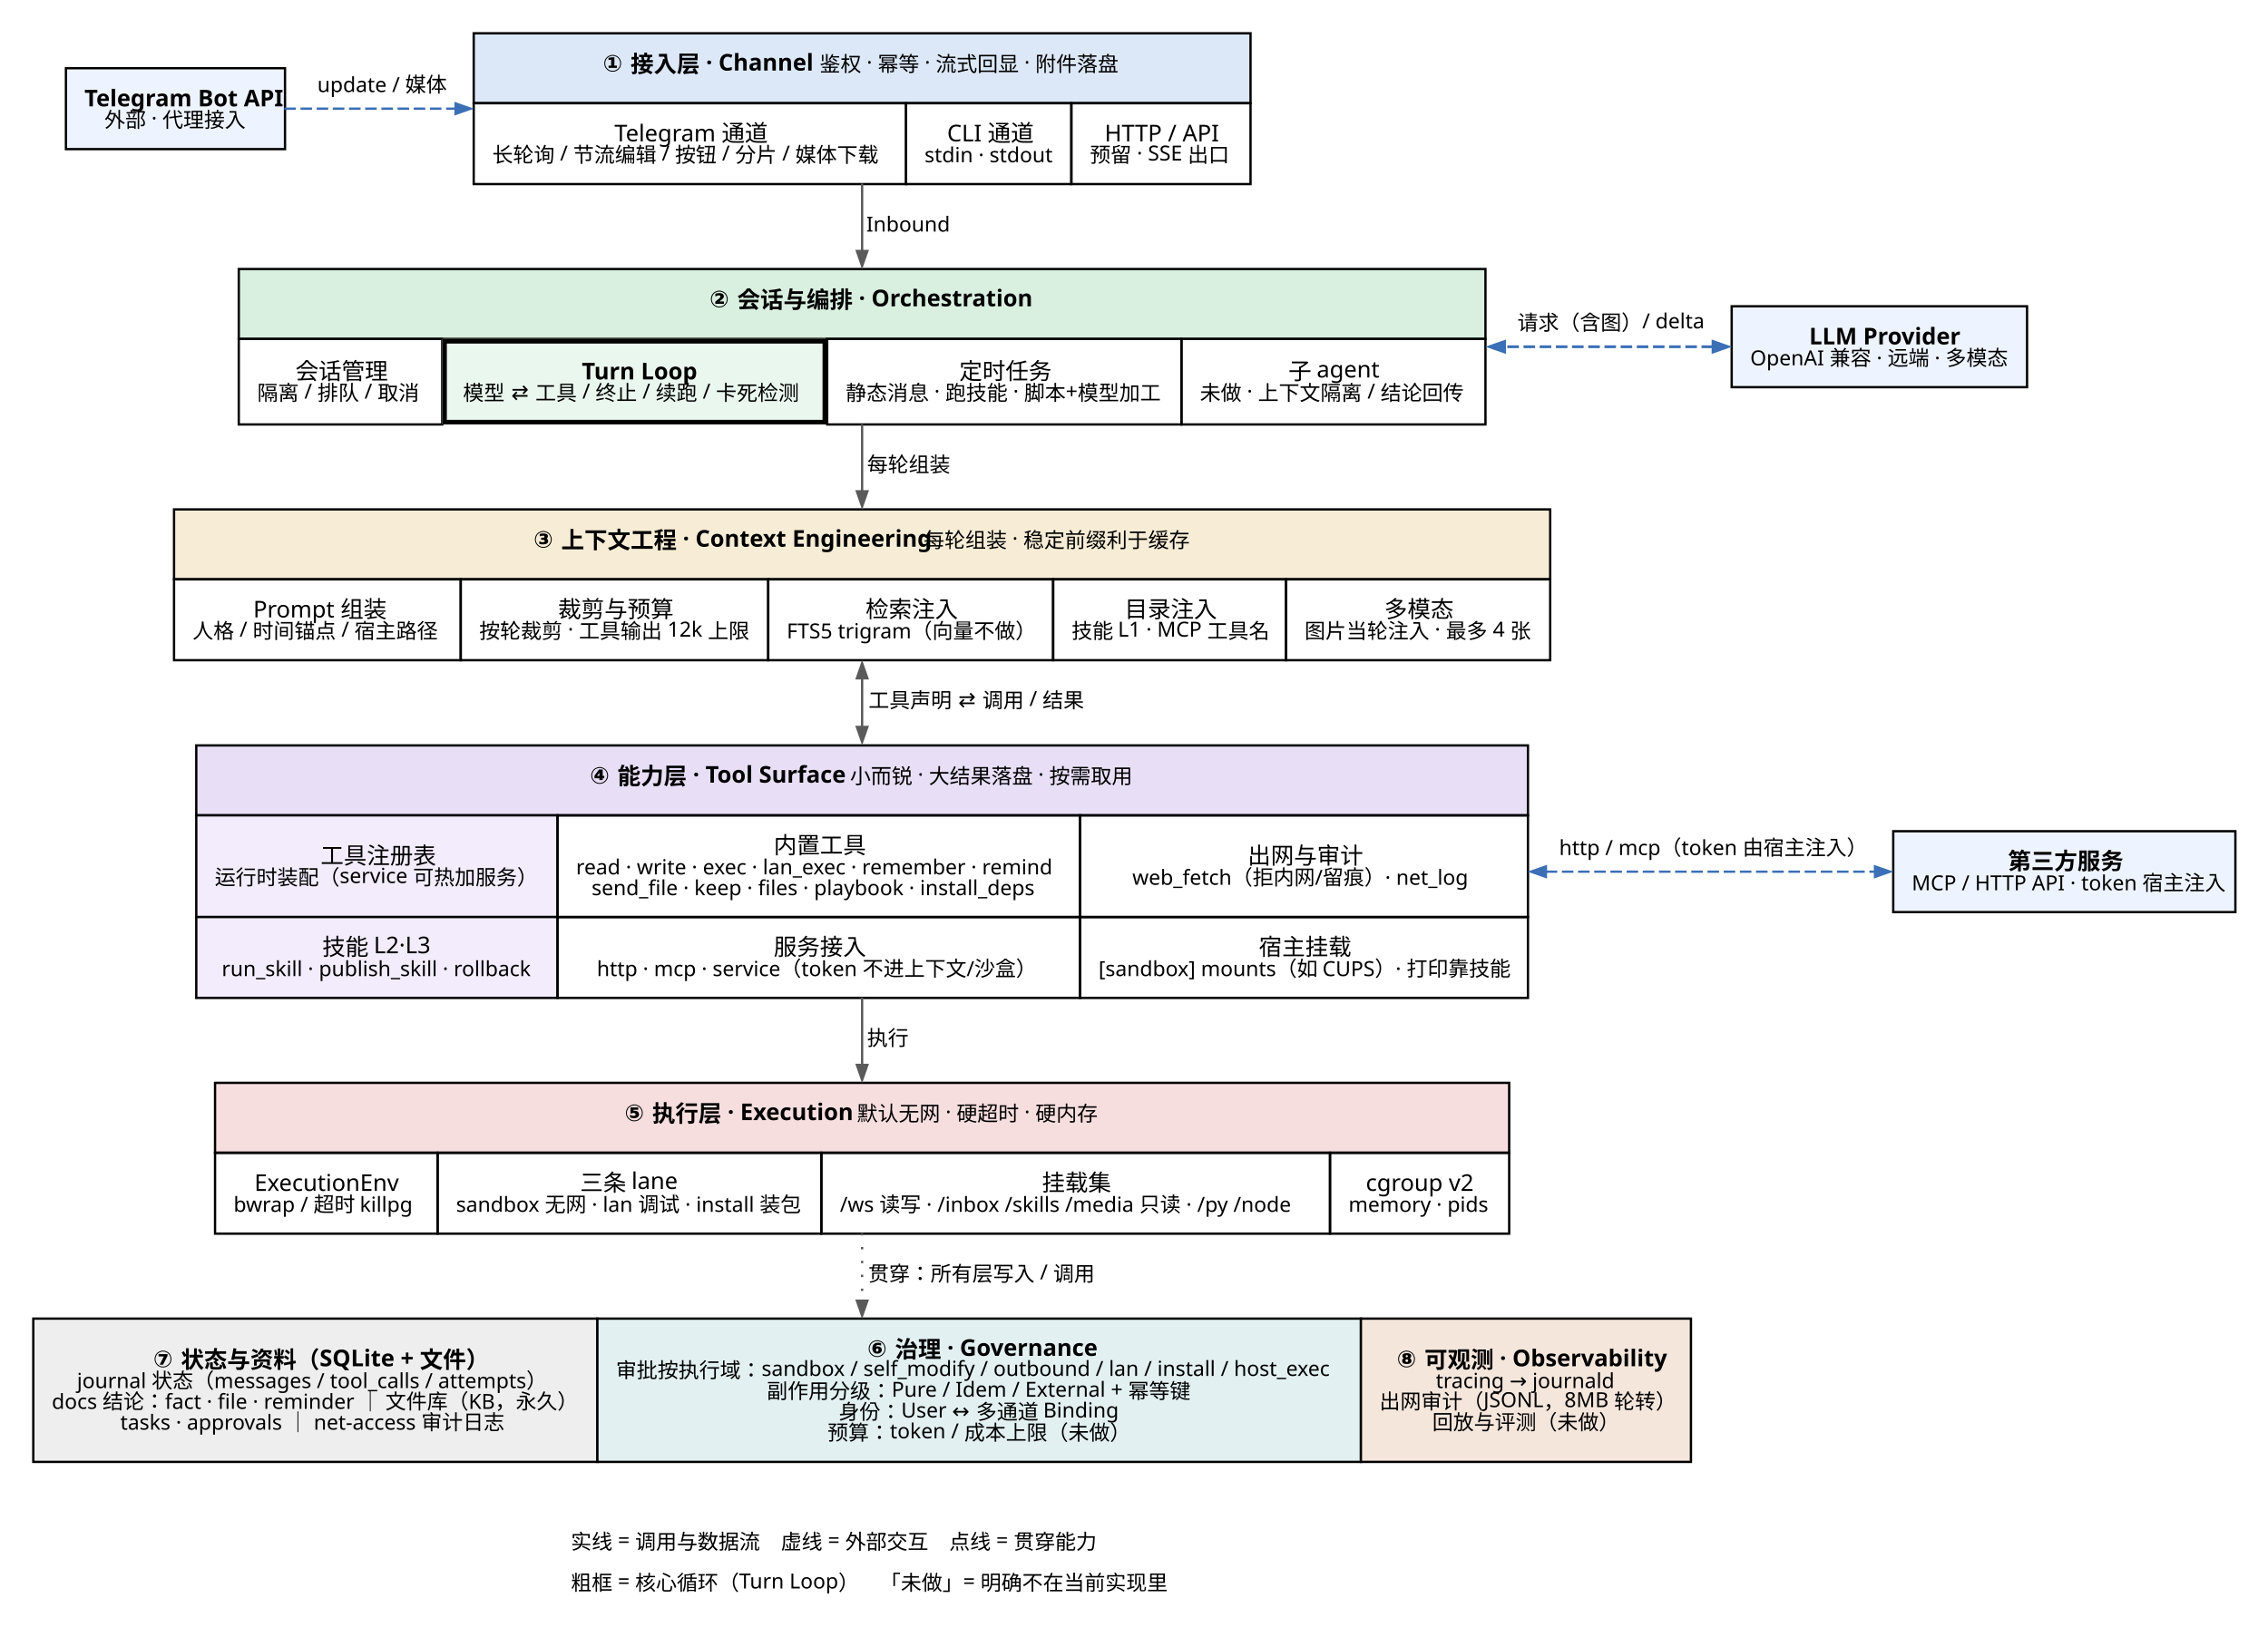
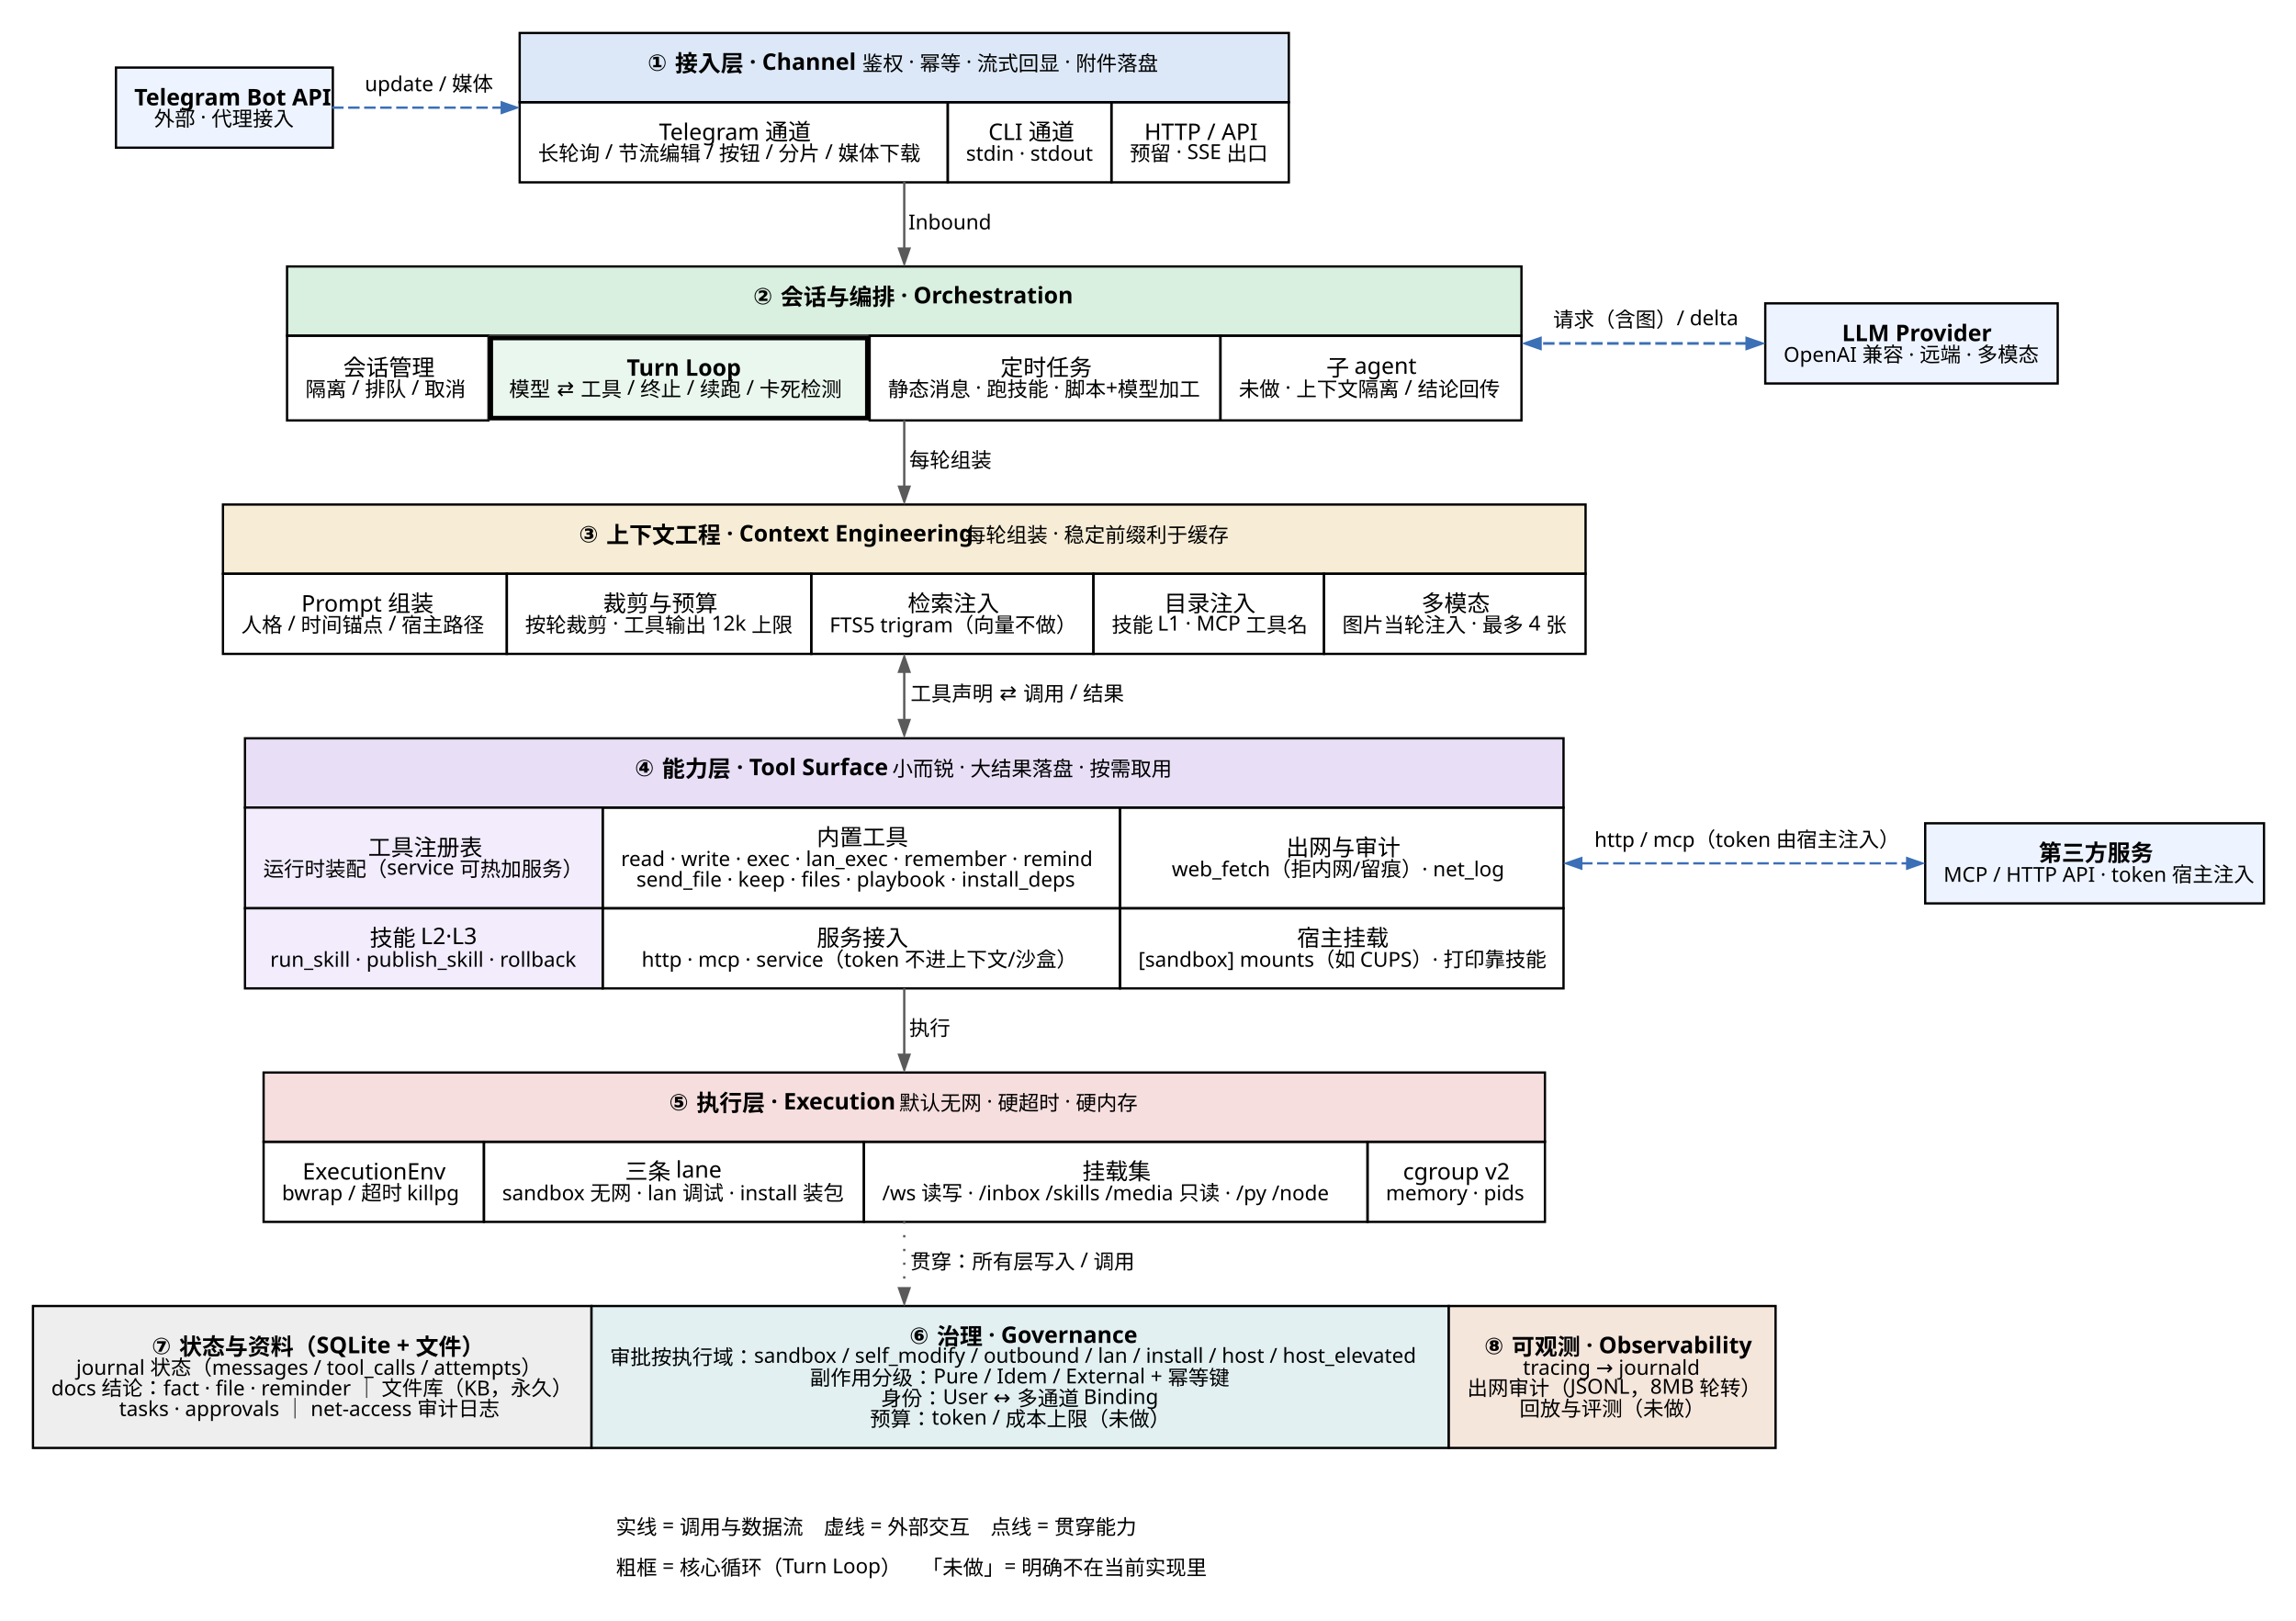
- <svg xmlns="http://www.w3.org/2000/svg" width="981pt" height="708pt" viewBox="0.00 0.00 981.00 708.00">
+ <svg xmlns="http://www.w3.org/2000/svg" width="1003pt" height="708pt" viewBox="0.00 0.00 1003.00 708.00">
  <g id="graph0" class="graph" transform="scale(1 1) rotate(0) translate(14.4 694.02)">
-     <polygon fill="white" stroke="none" points="-14.4,14.4 -14.4,-694.02 966.9,-694.02 966.9,14.4 -14.4,14.4" />
+     <polygon fill="white" stroke="none" points="-14.4,14.4 -14.4,-694.02 989.02,-694.02 989.02,14.4 -14.4,14.4" />
    <g id="node1" class="node">
-       <polygon fill="#eef4ff" stroke="none" points="14.12,-629.5 14.12,-664.5 108.88,-664.5 108.88,-629.5 14.12,-629.5" />
-       <polygon fill="none" stroke="black" points="14.12,-629.5 14.12,-664.5 108.88,-664.5 108.88,-629.5 14.12,-629.5" />
-       <text xml:space="preserve" text-anchor="start" x="22.12" y="-648" font-family="Alibaba PuHuiTi" font-weight="bold" font-size="10.00">Telegram Bot API</text>
-       <text xml:space="preserve" text-anchor="start" x="30.75" y="-638.95" font-family="Alibaba PuHuiTi" font-size="9.00">外部 · 代理接入</text>
+       <polygon fill="#eef4ff" stroke="none" points="36.25,-629.5 36.25,-664.5 131,-664.5 131,-629.5 36.25,-629.5" />
+       <polygon fill="none" stroke="black" points="36.25,-629.5 36.25,-664.5 131,-664.5 131,-629.5 36.25,-629.5" />
+       <text xml:space="preserve" text-anchor="start" x="44.25" y="-648" font-family="Alibaba PuHuiTi" font-weight="bold" font-size="10.00">Telegram Bot API</text>
+       <text xml:space="preserve" text-anchor="start" x="52.88" y="-638.95" font-family="Alibaba PuHuiTi" font-size="9.00">外部 · 代理接入</text>
    </g>
    <g id="node4" class="node">
-       <polygon fill="#dce8f7" stroke="none" points="190.5,-649.37 190.5,-679.62 526.5,-679.62 526.5,-649.37 190.5,-649.37" />
-       <polygon fill="none" stroke="black" points="190.5,-649.37 190.5,-679.62 526.5,-679.62 526.5,-649.37 190.5,-649.37" />
-       <text xml:space="preserve" text-anchor="start" x="246.38" y="-663.12" font-family="Alibaba PuHuiTi" font-weight="bold" font-size="10.00">① 接入层 · Channel</text>
-       <text xml:space="preserve" text-anchor="start" x="334.88" y="-663.12" font-family="Alibaba PuHuiTi" font-size="10.00">　</text>
-       <text xml:space="preserve" text-anchor="start" x="340.12" y="-663.12" font-family="Alibaba PuHuiTi" font-size="9.00">鉴权 · 幂等 · 流式回显 · 附件落盘</text>
-       <polygon fill="none" stroke="black" points="190.5,-614.37 190.5,-649.37 377.5,-649.37 377.5,-614.37 190.5,-614.37" />
-       <text xml:space="preserve" text-anchor="start" x="251.38" y="-632.87" font-family="Alibaba PuHuiTi" font-size="10.00">Telegram 通道</text>
-       <text xml:space="preserve" text-anchor="start" x="198.5" y="-623.82" font-family="Alibaba PuHuiTi" font-size="9.00">长轮询 / 节流编辑 / 按钮 / 分片 / 媒体下载</text>
-       <polygon fill="none" stroke="black" points="377.5,-614.37 377.5,-649.37 449,-649.37 449,-614.37 377.5,-614.37" />
-       <text xml:space="preserve" text-anchor="start" x="395.25" y="-632.87" font-family="Alibaba PuHuiTi" font-size="10.00">CLI 通道</text>
-       <text xml:space="preserve" text-anchor="start" x="385.5" y="-623.82" font-family="Alibaba PuHuiTi" font-size="9.00">stdin · stdout</text>
-       <polygon fill="none" stroke="black" points="449,-614.37 449,-649.37 526.5,-649.37 526.5,-614.37 449,-614.37" />
-       <text xml:space="preserve" text-anchor="start" x="463.38" y="-632.87" font-family="Alibaba PuHuiTi" font-size="10.00">HTTP / API</text>
-       <text xml:space="preserve" text-anchor="start" x="457" y="-623.82" font-family="Alibaba PuHuiTi" font-size="9.00">预留 · SSE 出口</text>
+       <polygon fill="#dce8f7" stroke="none" points="212.62,-649.37 212.62,-679.62 548.62,-679.62 548.62,-649.37 212.62,-649.37" />
+       <polygon fill="none" stroke="black" points="212.62,-649.37 212.62,-679.62 548.62,-679.62 548.62,-649.37 212.62,-649.37" />
+       <text xml:space="preserve" text-anchor="start" x="268.5" y="-663.12" font-family="Alibaba PuHuiTi" font-weight="bold" font-size="10.00">① 接入层 · Channel</text>
+       <text xml:space="preserve" text-anchor="start" x="357" y="-663.12" font-family="Alibaba PuHuiTi" font-size="10.00">　</text>
+       <text xml:space="preserve" text-anchor="start" x="362.25" y="-663.12" font-family="Alibaba PuHuiTi" font-size="9.00">鉴权 · 幂等 · 流式回显 · 附件落盘</text>
+       <polygon fill="none" stroke="black" points="212.62,-614.37 212.62,-649.37 399.62,-649.37 399.62,-614.37 212.62,-614.37" />
+       <text xml:space="preserve" text-anchor="start" x="273.5" y="-632.87" font-family="Alibaba PuHuiTi" font-size="10.00">Telegram 通道</text>
+       <text xml:space="preserve" text-anchor="start" x="220.62" y="-623.82" font-family="Alibaba PuHuiTi" font-size="9.00">长轮询 / 节流编辑 / 按钮 / 分片 / 媒体下载</text>
+       <polygon fill="none" stroke="black" points="399.62,-614.37 399.62,-649.37 471.12,-649.37 471.12,-614.37 399.62,-614.37" />
+       <text xml:space="preserve" text-anchor="start" x="417.38" y="-632.87" font-family="Alibaba PuHuiTi" font-size="10.00">CLI 通道</text>
+       <text xml:space="preserve" text-anchor="start" x="407.62" y="-623.82" font-family="Alibaba PuHuiTi" font-size="9.00">stdin · stdout</text>
+       <polygon fill="none" stroke="black" points="471.12,-614.37 471.12,-649.37 548.62,-649.37 548.62,-614.37 471.12,-614.37" />
+       <text xml:space="preserve" text-anchor="start" x="485.5" y="-632.87" font-family="Alibaba PuHuiTi" font-size="10.00">HTTP / API</text>
+       <text xml:space="preserve" text-anchor="start" x="479.12" y="-623.82" font-family="Alibaba PuHuiTi" font-size="9.00">预留 · SSE 出口</text>
    </g>
    <g id="edge1" class="edge">
-       <path fill="none" stroke="#3b6fb6" stroke-dasharray="5,2" d="M108.56,-647C129.49,-647 155.57,-647 182.92,-647" />
-       <polygon fill="#3b6fb6" stroke="#3b6fb6" points="182.65,-649.27 189.15,-647 182.65,-644.72 182.65,-649.27" />
-       <text xml:space="preserve" text-anchor="middle" x="149.69" y="-654.2" font-family="Alibaba PuHuiTi" font-size="9.00"> update / 媒体</text>
+       <path fill="none" stroke="#3b6fb6" stroke-dasharray="5,2" d="M130.69,-647C151.62,-647 177.7,-647 205.05,-647" />
+       <polygon fill="#3b6fb6" stroke="#3b6fb6" points="204.78,-649.27 211.28,-647 204.78,-644.72 204.78,-649.27" />
+       <text xml:space="preserve" text-anchor="middle" x="171.81" y="-654.2" font-family="Alibaba PuHuiTi" font-size="9.00"> update / 媒体</text>
    </g>
    <g id="node2" class="node">
-       <polygon fill="#eef4ff" stroke="none" points="734.62,-526.5 734.62,-561.5 862.38,-561.5 862.38,-526.5 734.62,-526.5" />
-       <polygon fill="none" stroke="black" points="734.62,-526.5 734.62,-561.5 862.38,-561.5 862.38,-526.5 734.62,-526.5" />
-       <text xml:space="preserve" text-anchor="start" x="768.12" y="-545" font-family="Alibaba PuHuiTi" font-weight="bold" font-size="10.00">LLM Provider</text>
-       <text xml:space="preserve" text-anchor="start" x="742.62" y="-535.95" font-family="Alibaba PuHuiTi" font-size="9.00">OpenAI 兼容 · 远端 · 多模态</text>
+       <polygon fill="#eef4ff" stroke="none" points="756.75,-526.5 756.75,-561.5 884.5,-561.5 884.5,-526.5 756.75,-526.5" />
+       <polygon fill="none" stroke="black" points="756.75,-526.5 756.75,-561.5 884.5,-561.5 884.5,-526.5 756.75,-526.5" />
+       <text xml:space="preserve" text-anchor="start" x="790.25" y="-545" font-family="Alibaba PuHuiTi" font-weight="bold" font-size="10.00">LLM Provider</text>
+       <text xml:space="preserve" text-anchor="start" x="764.75" y="-535.95" font-family="Alibaba PuHuiTi" font-size="9.00">OpenAI 兼容 · 远端 · 多模态</text>
    </g>
    <g id="node5" class="node">
-       <polygon fill="#d9efdf" stroke="none" points="88.88,-547.37 88.88,-577.62 628.12,-577.62 628.12,-547.37 88.88,-547.37" />
-       <polygon fill="none" stroke="black" points="88.88,-547.37 88.88,-577.62 628.12,-577.62 628.12,-547.37 88.88,-547.37" />
-       <text xml:space="preserve" text-anchor="start" x="292.5" y="-561.12" font-family="Alibaba PuHuiTi" font-weight="bold" font-size="10.00">② 会话与编排 · Orchestration</text>
-       <polygon fill="none" stroke="black" points="88.88,-510.37 88.88,-547.37 176.88,-547.37 176.88,-510.37 88.88,-510.37" />
-       <text xml:space="preserve" text-anchor="start" x="113.38" y="-529.87" font-family="Alibaba PuHuiTi" font-size="10.00">会话管理</text>
-       <text xml:space="preserve" text-anchor="start" x="96.88" y="-520.82" font-family="Alibaba PuHuiTi" font-size="9.00">隔离 / 排队 / 取消</text>
-       <polygon fill="#eaf7ee" stroke="none" points="176.88,-510.37 176.88,-547.37 343.38,-547.37 343.38,-510.37 176.88,-510.37" />
-       <polygon fill="none" stroke="black" stroke-width="2" points="177.88,-511.37 177.88,-546.37 342.38,-546.37 342.38,-511.37 177.88,-511.37" />
-       <text xml:space="preserve" text-anchor="start" x="237.25" y="-529.87" font-family="Alibaba PuHuiTi" font-weight="bold" font-size="10.00">Turn Loop</text>
-       <text xml:space="preserve" text-anchor="start" x="185.88" y="-520.82" font-family="Alibaba PuHuiTi" font-size="9.00">模型 ⇄ 工具 / 终止 / 续跑 / 卡死检测</text>
-       <polygon fill="none" stroke="black" points="343.38,-510.37 343.38,-547.37 496.62,-547.37 496.62,-510.37 343.38,-510.37" />
-       <text xml:space="preserve" text-anchor="start" x="400.5" y="-529.87" font-family="Alibaba PuHuiTi" font-size="10.00">定时任务</text>
-       <text xml:space="preserve" text-anchor="start" x="351.38" y="-520.82" font-family="Alibaba PuHuiTi" font-size="9.00">静态消息 · 跑技能 · 脚本+模型加工</text>
-       <polygon fill="none" stroke="black" points="496.62,-510.37 496.62,-547.37 628.12,-547.37 628.12,-510.37 496.62,-510.37" />
-       <text xml:space="preserve" text-anchor="start" x="542.88" y="-529.87" font-family="Alibaba PuHuiTi" font-size="10.00">子 agent</text>
-       <text xml:space="preserve" text-anchor="start" x="504.62" y="-520.82" font-family="Alibaba PuHuiTi" font-size="9.00">未做 · 上下文隔离 / 结论回传</text>
+       <polygon fill="#d9efdf" stroke="none" points="111,-547.37 111,-577.62 650.25,-577.62 650.25,-547.37 111,-547.37" />
+       <polygon fill="none" stroke="black" points="111,-547.37 111,-577.62 650.25,-577.62 650.25,-547.37 111,-547.37" />
+       <text xml:space="preserve" text-anchor="start" x="314.62" y="-561.12" font-family="Alibaba PuHuiTi" font-weight="bold" font-size="10.00">② 会话与编排 · Orchestration</text>
+       <polygon fill="none" stroke="black" points="111,-510.37 111,-547.37 199,-547.37 199,-510.37 111,-510.37" />
+       <text xml:space="preserve" text-anchor="start" x="135.5" y="-529.87" font-family="Alibaba PuHuiTi" font-size="10.00">会话管理</text>
+       <text xml:space="preserve" text-anchor="start" x="119" y="-520.82" font-family="Alibaba PuHuiTi" font-size="9.00">隔离 / 排队 / 取消</text>
+       <polygon fill="#eaf7ee" stroke="none" points="199,-510.37 199,-547.37 365.5,-547.37 365.5,-510.37 199,-510.37" />
+       <polygon fill="none" stroke="black" stroke-width="2" points="200,-511.37 200,-546.37 364.5,-546.37 364.5,-511.37 200,-511.37" />
+       <text xml:space="preserve" text-anchor="start" x="259.38" y="-529.87" font-family="Alibaba PuHuiTi" font-weight="bold" font-size="10.00">Turn Loop</text>
+       <text xml:space="preserve" text-anchor="start" x="208" y="-520.82" font-family="Alibaba PuHuiTi" font-size="9.00">模型 ⇄ 工具 / 终止 / 续跑 / 卡死检测</text>
+       <polygon fill="none" stroke="black" points="365.5,-510.37 365.5,-547.37 518.75,-547.37 518.75,-510.37 365.5,-510.37" />
+       <text xml:space="preserve" text-anchor="start" x="422.62" y="-529.87" font-family="Alibaba PuHuiTi" font-size="10.00">定时任务</text>
+       <text xml:space="preserve" text-anchor="start" x="373.5" y="-520.82" font-family="Alibaba PuHuiTi" font-size="9.00">静态消息 · 跑技能 · 脚本+模型加工</text>
+       <polygon fill="none" stroke="black" points="518.75,-510.37 518.75,-547.37 650.25,-547.37 650.25,-510.37 518.75,-510.37" />
+       <text xml:space="preserve" text-anchor="start" x="565" y="-529.87" font-family="Alibaba PuHuiTi" font-size="10.00">子 agent</text>
+       <text xml:space="preserve" text-anchor="start" x="526.75" y="-520.82" font-family="Alibaba PuHuiTi" font-size="9.00">未做 · 上下文隔离 / 结论回传</text>
    </g>
    <g id="edge2" class="edge">
-       <path fill="none" stroke="#3b6fb6" stroke-width="1.2" stroke-dasharray="5,2" d="M726.58,-544C700.46,-544 669.14,-544 635.95,-544" />
-       <polygon fill="#3b6fb6" stroke="#3b6fb6" stroke-width="1.2" points="726.55,-546.27 733.05,-544 726.55,-541.72 726.55,-546.27" />
-       <polygon fill="#3b6fb6" stroke="#3b6fb6" stroke-width="1.2" points="636.39,-541.72 629.89,-544 636.39,-546.27 636.39,-541.72" />
-       <text xml:space="preserve" text-anchor="middle" x="681.38" y="-551.2" font-family="Alibaba PuHuiTi" font-size="9.00"> 请求（含图）/ delta</text>
+       <path fill="none" stroke="#3b6fb6" stroke-width="1.2" stroke-dasharray="5,2" d="M748.7,-544C722.58,-544 691.27,-544 658.08,-544" />
+       <polygon fill="#3b6fb6" stroke="#3b6fb6" stroke-width="1.2" points="748.68,-546.27 755.18,-544 748.68,-541.72 748.68,-546.27" />
+       <polygon fill="#3b6fb6" stroke="#3b6fb6" stroke-width="1.2" points="658.51,-541.72 652.01,-544 658.51,-546.27 658.51,-541.72" />
+       <text xml:space="preserve" text-anchor="middle" x="703.5" y="-551.2" font-family="Alibaba PuHuiTi" font-size="9.00"> 请求（含图）/ delta</text>
    </g>
    <g id="node3" class="node">
-       <polygon fill="#eef4ff" stroke="none" points="804.5,-299.38 804.5,-334.38 952.5,-334.38 952.5,-299.38 804.5,-299.38" />
-       <polygon fill="none" stroke="black" points="804.5,-299.38 804.5,-334.38 952.5,-334.38 952.5,-299.38 804.5,-299.38" />
-       <text xml:space="preserve" text-anchor="start" x="854.12" y="-317.88" font-family="Alibaba PuHuiTi" font-weight="bold" font-size="10.00">第三方服务</text>
-       <text xml:space="preserve" text-anchor="start" x="812.5" y="-308.82" font-family="Alibaba PuHuiTi" font-size="9.00">MCP / HTTP API · token 宿主注入</text>
+       <polygon fill="#eef4ff" stroke="none" points="826.62,-299.38 826.62,-334.38 974.62,-334.38 974.62,-299.38 826.62,-299.38" />
+       <polygon fill="none" stroke="black" points="826.62,-299.38 826.62,-334.38 974.62,-334.38 974.62,-299.38 826.62,-299.38" />
+       <text xml:space="preserve" text-anchor="start" x="876.25" y="-317.88" font-family="Alibaba PuHuiTi" font-weight="bold" font-size="10.00">第三方服务</text>
+       <text xml:space="preserve" text-anchor="start" x="834.62" y="-308.82" font-family="Alibaba PuHuiTi" font-size="9.00">MCP / HTTP API · token 宿主注入</text>
    </g>
    <g id="edge4" class="edge">
-       <path fill="none" stroke="#5a5a5a" d="M358.5,-614.6C358.5,-605.37 358.5,-595.14 358.5,-585.43" />
-       <polygon fill="#5a5a5a" stroke="#5a5a5a" points="360.78,-585.44 358.5,-578.94 356.23,-585.44 360.78,-585.44" />
-       <text xml:space="preserve" text-anchor="middle" x="377.25" y="-593.82" font-family="Alibaba PuHuiTi" font-size="9.00"> Inbound</text>
+       <path fill="none" stroke="#5a5a5a" d="M380.62,-614.6C380.62,-605.37 380.62,-595.14 380.62,-585.43" />
+       <polygon fill="#5a5a5a" stroke="#5a5a5a" points="382.9,-585.44 380.63,-578.94 378.35,-585.44 382.9,-585.44" />
+       <text xml:space="preserve" text-anchor="middle" x="399.38" y="-593.82" font-family="Alibaba PuHuiTi" font-size="9.00"> Inbound</text>
    </g>
    <g id="node6" class="node">
-       <polygon fill="#f7edd6" stroke="none" points="60.88,-443.37 60.88,-473.62 656.12,-473.62 656.12,-443.37 60.88,-443.37" />
-       <polygon fill="none" stroke="black" points="60.88,-443.37 60.88,-473.62 656.12,-473.62 656.12,-443.37 60.88,-443.37" />
-       <text xml:space="preserve" text-anchor="start" x="216.38" y="-457.12" font-family="Alibaba PuHuiTi" font-weight="bold" font-size="10.00">③ 上下文工程 · Context Engineering</text>
-       <text xml:space="preserve" text-anchor="start" x="379.88" y="-457.12" font-family="Alibaba PuHuiTi" font-size="10.00">　</text>
-       <text xml:space="preserve" text-anchor="start" x="385.12" y="-457.12" font-family="Alibaba PuHuiTi" font-size="9.00">每轮组装 · 稳定前缀利于缓存</text>
-       <polygon fill="none" stroke="black" points="60.88,-408.37 60.88,-443.37 184.88,-443.37 184.88,-408.37 60.88,-408.37" />
-       <text xml:space="preserve" text-anchor="start" x="95.12" y="-426.87" font-family="Alibaba PuHuiTi" font-size="10.00">Prompt 组装</text>
-       <text xml:space="preserve" text-anchor="start" x="68.88" y="-417.82" font-family="Alibaba PuHuiTi" font-size="9.00">人格 / 时间锚点 / 宿主路径</text>
-       <polygon fill="none" stroke="black" points="184.88,-408.37 184.88,-443.37 317.88,-443.37 317.88,-408.37 184.88,-408.37" />
-       <text xml:space="preserve" text-anchor="start" x="227" y="-426.87" font-family="Alibaba PuHuiTi" font-size="10.00">裁剪与预算</text>
-       <text xml:space="preserve" text-anchor="start" x="192.88" y="-417.82" font-family="Alibaba PuHuiTi" font-size="9.00">按轮裁剪 · 工具输出 12k 上限</text>
-       <polygon fill="none" stroke="black" points="317.88,-408.37 317.88,-443.37 441.12,-443.37 441.12,-408.37 317.88,-408.37" />
-       <text xml:space="preserve" text-anchor="start" x="360" y="-426.87" font-family="Alibaba PuHuiTi" font-size="10.00">检索注入</text>
-       <text xml:space="preserve" text-anchor="start" x="325.88" y="-417.82" font-family="Alibaba PuHuiTi" font-size="9.00">FTS5 trigram（向量不做）</text>
-       <polygon fill="none" stroke="black" points="441.12,-408.37 441.12,-443.37 541.88,-443.37 541.88,-408.37 441.12,-408.37" />
-       <text xml:space="preserve" text-anchor="start" x="472" y="-426.87" font-family="Alibaba PuHuiTi" font-size="10.00">目录注入</text>
-       <text xml:space="preserve" text-anchor="start" x="449.12" y="-417.82" font-family="Alibaba PuHuiTi" font-size="9.00">技能 L1 · MCP 工具名</text>
-       <polygon fill="none" stroke="black" points="541.88,-408.37 541.88,-443.37 656.12,-443.37 656.12,-408.37 541.88,-408.37" />
-       <text xml:space="preserve" text-anchor="start" x="584.38" y="-426.87" font-family="Alibaba PuHuiTi" font-size="10.00">多模态</text>
-       <text xml:space="preserve" text-anchor="start" x="549.88" y="-417.82" font-family="Alibaba PuHuiTi" font-size="9.00">图片当轮注入 · 最多 4 张</text>
+       <polygon fill="#f7edd6" stroke="none" points="83,-443.37 83,-473.62 678.25,-473.62 678.25,-443.37 83,-443.37" />
+       <polygon fill="none" stroke="black" points="83,-443.37 83,-473.62 678.25,-473.62 678.25,-443.37 83,-443.37" />
+       <text xml:space="preserve" text-anchor="start" x="238.5" y="-457.12" font-family="Alibaba PuHuiTi" font-weight="bold" font-size="10.00">③ 上下文工程 · Context Engineering</text>
+       <text xml:space="preserve" text-anchor="start" x="402" y="-457.12" font-family="Alibaba PuHuiTi" font-size="10.00">　</text>
+       <text xml:space="preserve" text-anchor="start" x="407.25" y="-457.12" font-family="Alibaba PuHuiTi" font-size="9.00">每轮组装 · 稳定前缀利于缓存</text>
+       <polygon fill="none" stroke="black" points="83,-408.37 83,-443.37 207,-443.37 207,-408.37 83,-408.37" />
+       <text xml:space="preserve" text-anchor="start" x="117.25" y="-426.87" font-family="Alibaba PuHuiTi" font-size="10.00">Prompt 组装</text>
+       <text xml:space="preserve" text-anchor="start" x="91" y="-417.82" font-family="Alibaba PuHuiTi" font-size="9.00">人格 / 时间锚点 / 宿主路径</text>
+       <polygon fill="none" stroke="black" points="207,-408.37 207,-443.37 340,-443.37 340,-408.37 207,-408.37" />
+       <text xml:space="preserve" text-anchor="start" x="249.12" y="-426.87" font-family="Alibaba PuHuiTi" font-size="10.00">裁剪与预算</text>
+       <text xml:space="preserve" text-anchor="start" x="215" y="-417.82" font-family="Alibaba PuHuiTi" font-size="9.00">按轮裁剪 · 工具输出 12k 上限</text>
+       <polygon fill="none" stroke="black" points="340,-408.37 340,-443.37 463.25,-443.37 463.25,-408.37 340,-408.37" />
+       <text xml:space="preserve" text-anchor="start" x="382.12" y="-426.87" font-family="Alibaba PuHuiTi" font-size="10.00">检索注入</text>
+       <text xml:space="preserve" text-anchor="start" x="348" y="-417.82" font-family="Alibaba PuHuiTi" font-size="9.00">FTS5 trigram（向量不做）</text>
+       <polygon fill="none" stroke="black" points="463.25,-408.37 463.25,-443.37 564,-443.37 564,-408.37 463.25,-408.37" />
+       <text xml:space="preserve" text-anchor="start" x="494.12" y="-426.87" font-family="Alibaba PuHuiTi" font-size="10.00">目录注入</text>
+       <text xml:space="preserve" text-anchor="start" x="471.25" y="-417.82" font-family="Alibaba PuHuiTi" font-size="9.00">技能 L1 · MCP 工具名</text>
+       <polygon fill="none" stroke="black" points="564,-408.37 564,-443.37 678.25,-443.37 678.25,-408.37 564,-408.37" />
+       <text xml:space="preserve" text-anchor="start" x="606.5" y="-426.87" font-family="Alibaba PuHuiTi" font-size="10.00">多模态</text>
+       <text xml:space="preserve" text-anchor="start" x="572" y="-417.82" font-family="Alibaba PuHuiTi" font-size="9.00">图片当轮注入 · 最多 4 张</text>
    </g>
    <g id="edge5" class="edge">
-       <path fill="none" stroke="#5a5a5a" d="M358.5,-510.49C358.5,-501.21 358.5,-490.99 358.5,-481.35" />
-       <polygon fill="#5a5a5a" stroke="#5a5a5a" points="360.78,-481.43 358.5,-474.93 356.23,-481.43 360.78,-481.43" />
-       <text xml:space="preserve" text-anchor="middle" x="377.62" y="-489.82" font-family="Alibaba PuHuiTi" font-size="9.00"> 每轮组装</text>
+       <path fill="none" stroke="#5a5a5a" d="M380.62,-510.49C380.62,-501.21 380.62,-490.99 380.62,-481.35" />
+       <polygon fill="#5a5a5a" stroke="#5a5a5a" points="382.9,-481.43 380.63,-474.93 378.35,-481.43 382.9,-481.43" />
+       <text xml:space="preserve" text-anchor="middle" x="399.75" y="-489.82" font-family="Alibaba PuHuiTi" font-size="9.00"> 每轮组装</text>
    </g>
    <g id="node7" class="node">
-       <polygon fill="#e8dff7" stroke="none" points="70.5,-341.25 70.5,-371.5 646.5,-371.5 646.5,-341.25 70.5,-341.25" />
-       <polygon fill="none" stroke="black" points="70.5,-341.25 70.5,-371.5 646.5,-371.5 646.5,-341.25 70.5,-341.25" />
-       <text xml:space="preserve" text-anchor="start" x="240.75" y="-355" font-family="Alibaba PuHuiTi" font-weight="bold" font-size="10.00">④ 能力层 · Tool Surface</text>
-       <text xml:space="preserve" text-anchor="start" x="348" y="-355" font-family="Alibaba PuHuiTi" font-size="10.00">　</text>
-       <text xml:space="preserve" text-anchor="start" x="353.25" y="-355" font-family="Alibaba PuHuiTi" font-size="9.00">小而锐 · 大结果落盘 · 按需取用</text>
-       <polygon fill="#f2ecfc" stroke="none" points="70.5,-297.25 70.5,-341.25 226.75,-341.25 226.75,-297.25 70.5,-297.25" />
-       <polygon fill="none" stroke="black" points="70.5,-297.25 70.5,-341.25 226.75,-341.25 226.75,-297.25 70.5,-297.25" />
-       <text xml:space="preserve" text-anchor="start" x="124.25" y="-320.25" font-family="Alibaba PuHuiTi" font-size="10.00">工具注册表</text>
-       <text xml:space="preserve" text-anchor="start" x="78.5" y="-311.2" font-family="Alibaba PuHuiTi" font-size="9.00">运行时装配（service 可热加服务）</text>
-       <polygon fill="none" stroke="black" points="226.75,-297.25 226.75,-341.25 452.75,-341.25 452.75,-297.25 226.75,-297.25" />
-       <text xml:space="preserve" text-anchor="start" x="320.25" y="-324.75" font-family="Alibaba PuHuiTi" font-size="10.00">内置工具</text>
-       <text xml:space="preserve" text-anchor="start" x="234.75" y="-315.7" font-family="Alibaba PuHuiTi" font-size="9.00">read · write · exec · lan_exec · remember · remind</text>
-       <text xml:space="preserve" text-anchor="start" x="241.5" y="-306.7" font-family="Alibaba PuHuiTi" font-size="9.00">send_file · keep · files · playbook · install_deps</text>
-       <polygon fill="none" stroke="black" points="452.75,-297.25 452.75,-341.25 646.5,-341.25 646.5,-297.25 452.75,-297.25" />
-       <text xml:space="preserve" text-anchor="start" x="525.25" y="-320.25" font-family="Alibaba PuHuiTi" font-size="10.00">出网与审计</text>
-       <text xml:space="preserve" text-anchor="start" x="475.38" y="-311.2" font-family="Alibaba PuHuiTi" font-size="9.00">web_fetch（拒内网/留痕）· net_log</text>
-       <polygon fill="#f2ecfc" stroke="none" points="70.5,-262.25 70.5,-297.25 226.75,-297.25 226.75,-262.25 70.5,-262.25" />
-       <polygon fill="none" stroke="black" points="70.5,-262.25 70.5,-297.25 226.75,-297.25 226.75,-262.25 70.5,-262.25" />
-       <text xml:space="preserve" text-anchor="start" x="125" y="-280.75" font-family="Alibaba PuHuiTi" font-size="10.00">技能 L2·L3</text>
-       <text xml:space="preserve" text-anchor="start" x="81.5" y="-271.7" font-family="Alibaba PuHuiTi" font-size="9.00">run_skill · publish_skill · rollback</text>
-       <polygon fill="none" stroke="black" points="226.75,-262.25 226.75,-297.25 452.75,-297.25 452.75,-262.25 226.75,-262.25" />
-       <text xml:space="preserve" text-anchor="start" x="320.25" y="-280.75" font-family="Alibaba PuHuiTi" font-size="10.00">服务接入</text>
-       <text xml:space="preserve" text-anchor="start" x="243.75" y="-271.7" font-family="Alibaba PuHuiTi" font-size="9.00">http · mcp · service（token 不进上下文/沙盒）</text>
-       <polygon fill="none" stroke="black" points="452.75,-262.25 452.75,-297.25 646.5,-297.25 646.5,-262.25 452.75,-262.25" />
-       <text xml:space="preserve" text-anchor="start" x="530.12" y="-280.75" font-family="Alibaba PuHuiTi" font-size="10.00">宿主挂载</text>
-       <text xml:space="preserve" text-anchor="start" x="460.75" y="-271.7" font-family="Alibaba PuHuiTi" font-size="9.00">[sandbox] mounts（如 CUPS）· 打印靠技能</text>
+       <polygon fill="#e8dff7" stroke="none" points="92.62,-341.25 92.62,-371.5 668.62,-371.5 668.62,-341.25 92.62,-341.25" />
+       <polygon fill="none" stroke="black" points="92.62,-341.25 92.62,-371.5 668.62,-371.5 668.62,-341.25 92.62,-341.25" />
+       <text xml:space="preserve" text-anchor="start" x="262.88" y="-355" font-family="Alibaba PuHuiTi" font-weight="bold" font-size="10.00">④ 能力层 · Tool Surface</text>
+       <text xml:space="preserve" text-anchor="start" x="370.12" y="-355" font-family="Alibaba PuHuiTi" font-size="10.00">　</text>
+       <text xml:space="preserve" text-anchor="start" x="375.38" y="-355" font-family="Alibaba PuHuiTi" font-size="9.00">小而锐 · 大结果落盘 · 按需取用</text>
+       <polygon fill="#f2ecfc" stroke="none" points="92.62,-297.25 92.62,-341.25 248.88,-341.25 248.88,-297.25 92.62,-297.25" />
+       <polygon fill="none" stroke="black" points="92.62,-297.25 92.62,-341.25 248.88,-341.25 248.88,-297.25 92.62,-297.25" />
+       <text xml:space="preserve" text-anchor="start" x="146.38" y="-320.25" font-family="Alibaba PuHuiTi" font-size="10.00">工具注册表</text>
+       <text xml:space="preserve" text-anchor="start" x="100.62" y="-311.2" font-family="Alibaba PuHuiTi" font-size="9.00">运行时装配（service 可热加服务）</text>
+       <polygon fill="none" stroke="black" points="248.88,-297.25 248.88,-341.25 474.88,-341.25 474.88,-297.25 248.88,-297.25" />
+       <text xml:space="preserve" text-anchor="start" x="342.38" y="-324.75" font-family="Alibaba PuHuiTi" font-size="10.00">内置工具</text>
+       <text xml:space="preserve" text-anchor="start" x="256.88" y="-315.7" font-family="Alibaba PuHuiTi" font-size="9.00">read · write · exec · lan_exec · remember · remind</text>
+       <text xml:space="preserve" text-anchor="start" x="263.62" y="-306.7" font-family="Alibaba PuHuiTi" font-size="9.00">send_file · keep · files · playbook · install_deps</text>
+       <polygon fill="none" stroke="black" points="474.88,-297.25 474.88,-341.25 668.62,-341.25 668.62,-297.25 474.88,-297.25" />
+       <text xml:space="preserve" text-anchor="start" x="547.38" y="-320.25" font-family="Alibaba PuHuiTi" font-size="10.00">出网与审计</text>
+       <text xml:space="preserve" text-anchor="start" x="497.5" y="-311.2" font-family="Alibaba PuHuiTi" font-size="9.00">web_fetch（拒内网/留痕）· net_log</text>
+       <polygon fill="#f2ecfc" stroke="none" points="92.62,-262.25 92.62,-297.25 248.88,-297.25 248.88,-262.25 92.62,-262.25" />
+       <polygon fill="none" stroke="black" points="92.62,-262.25 92.62,-297.25 248.88,-297.25 248.88,-262.25 92.62,-262.25" />
+       <text xml:space="preserve" text-anchor="start" x="147.12" y="-280.75" font-family="Alibaba PuHuiTi" font-size="10.00">技能 L2·L3</text>
+       <text xml:space="preserve" text-anchor="start" x="103.62" y="-271.7" font-family="Alibaba PuHuiTi" font-size="9.00">run_skill · publish_skill · rollback</text>
+       <polygon fill="none" stroke="black" points="248.88,-262.25 248.88,-297.25 474.88,-297.25 474.88,-262.25 248.88,-262.25" />
+       <text xml:space="preserve" text-anchor="start" x="342.38" y="-280.75" font-family="Alibaba PuHuiTi" font-size="10.00">服务接入</text>
+       <text xml:space="preserve" text-anchor="start" x="265.88" y="-271.7" font-family="Alibaba PuHuiTi" font-size="9.00">http · mcp · service（token 不进上下文/沙盒）</text>
+       <polygon fill="none" stroke="black" points="474.88,-262.25 474.88,-297.25 668.62,-297.25 668.62,-262.25 474.88,-262.25" />
+       <text xml:space="preserve" text-anchor="start" x="552.25" y="-280.75" font-family="Alibaba PuHuiTi" font-size="10.00">宿主挂载</text>
+       <text xml:space="preserve" text-anchor="start" x="482.88" y="-271.7" font-family="Alibaba PuHuiTi" font-size="9.00">[sandbox] mounts（如 CUPS）· 打印靠技能</text>
    </g>
    <g id="edge6" class="edge">
-       <path fill="none" stroke="#5a5a5a" d="M358.5,-400.61C358.5,-393.8 358.5,-386.56 358.5,-379.32" />
-       <polygon fill="#5a5a5a" stroke="#5a5a5a" points="356.23,-400.54 358.5,-407.04 360.78,-400.54 356.23,-400.54" />
-       <polygon fill="#5a5a5a" stroke="#5a5a5a" points="360.78,-379.5 358.5,-373 356.23,-379.5 360.78,-379.5" />
-       <text xml:space="preserve" text-anchor="middle" x="406.88" y="-387.82" font-family="Alibaba PuHuiTi" font-size="9.00"> 工具声明 ⇄ 调用 / 结果</text>
+       <path fill="none" stroke="#5a5a5a" d="M380.62,-400.61C380.62,-393.8 380.62,-386.56 380.62,-379.32" />
+       <polygon fill="#5a5a5a" stroke="#5a5a5a" points="378.35,-400.54 380.63,-407.04 382.9,-400.54 378.35,-400.54" />
+       <polygon fill="#5a5a5a" stroke="#5a5a5a" points="382.9,-379.5 380.63,-373 378.35,-379.5 382.9,-379.5" />
+       <text xml:space="preserve" text-anchor="middle" x="429" y="-387.82" font-family="Alibaba PuHuiTi" font-size="9.00"> 工具声明 ⇄ 调用 / 结果</text>
    </g>
    <g id="edge3" class="edge">
-       <path fill="none" stroke="#3b6fb6" stroke-dasharray="5,2" d="M654.16,-316.88C706.61,-316.88 757.08,-316.88 796.82,-316.88" />
-       <polygon fill="#3b6fb6" stroke="#3b6fb6" points="654.27,-314.6 647.77,-316.88 654.27,-319.15 654.27,-314.6" />
-       <polygon fill="#3b6fb6" stroke="#3b6fb6" points="796.61,-319.15 803.11,-316.88 796.61,-314.6 796.61,-319.15" />
-       <text xml:space="preserve" text-anchor="middle" x="725.5" y="-324.07" font-family="Alibaba PuHuiTi" font-size="9.00"> http / mcp（token 由宿主注入）</text>
+       <path fill="none" stroke="#3b6fb6" stroke-dasharray="5,2" d="M676.29,-316.88C728.73,-316.88 779.2,-316.88 818.95,-316.88" />
+       <polygon fill="#3b6fb6" stroke="#3b6fb6" points="676.39,-314.6 669.89,-316.88 676.39,-319.15 676.39,-314.6" />
+       <polygon fill="#3b6fb6" stroke="#3b6fb6" points="818.74,-319.15 825.24,-316.88 818.74,-314.6 818.74,-319.15" />
+       <text xml:space="preserve" text-anchor="middle" x="747.62" y="-324.07" font-family="Alibaba PuHuiTi" font-size="9.00"> http / mcp（token 由宿主注入）</text>
    </g>
    <g id="node8" class="node">
-       <polygon fill="#f7dede" stroke="none" points="78.62,-195.25 78.62,-225.5 638.38,-225.5 638.38,-195.25 78.62,-195.25" />
-       <polygon fill="none" stroke="black" points="78.62,-195.25 78.62,-225.5 638.38,-225.5 638.38,-195.25 78.62,-195.25" />
-       <text xml:space="preserve" text-anchor="start" x="255.75" y="-209" font-family="Alibaba PuHuiTi" font-weight="bold" font-size="10.00">⑤ 执行层 · Execution</text>
-       <text xml:space="preserve" text-anchor="start" x="351" y="-209" font-family="Alibaba PuHuiTi" font-size="10.00">　</text>
-       <text xml:space="preserve" text-anchor="start" x="356.25" y="-209" font-family="Alibaba PuHuiTi" font-size="9.00">默认无网 · 硬超时 · 硬内存</text>
-       <polygon fill="none" stroke="black" points="78.62,-160.25 78.62,-195.25 174.88,-195.25 174.88,-160.25 78.62,-160.25" />
-       <text xml:space="preserve" text-anchor="start" x="95.62" y="-178.75" font-family="Alibaba PuHuiTi" font-size="10.00">ExecutionEnv</text>
-       <text xml:space="preserve" text-anchor="start" x="86.62" y="-169.7" font-family="Alibaba PuHuiTi" font-size="9.00">bwrap / 超时 killpg</text>
-       <polygon fill="none" stroke="black" points="174.88,-160.25 174.88,-195.25 340.88,-195.25 340.88,-160.25 174.88,-160.25" />
-       <text xml:space="preserve" text-anchor="start" x="236.5" y="-178.75" font-family="Alibaba PuHuiTi" font-size="10.00">三条 lane</text>
-       <text xml:space="preserve" text-anchor="start" x="182.88" y="-169.7" font-family="Alibaba PuHuiTi" font-size="9.00">sandbox 无网 · lan 调试 · install 装包</text>
-       <polygon fill="none" stroke="black" points="340.88,-160.25 340.88,-195.25 560.88,-195.25 560.88,-160.25 340.88,-160.25" />
-       <text xml:space="preserve" text-anchor="start" x="436.25" y="-178.75" font-family="Alibaba PuHuiTi" font-size="10.00">挂载集</text>
-       <text xml:space="preserve" text-anchor="start" x="348.88" y="-169.7" font-family="Alibaba PuHuiTi" font-size="9.00">/ws 读写 · /inbox /skills /media 只读 · /py /node</text>
-       <polygon fill="none" stroke="black" points="560.88,-160.25 560.88,-195.25 638.38,-195.25 638.38,-160.25 560.88,-160.25" />
-       <text xml:space="preserve" text-anchor="start" x="576.38" y="-178.75" font-family="Alibaba PuHuiTi" font-size="10.00">cgroup v2</text>
-       <text xml:space="preserve" text-anchor="start" x="568.88" y="-169.7" font-family="Alibaba PuHuiTi" font-size="9.00">memory · pids</text>
+       <polygon fill="#f7dede" stroke="none" points="100.75,-195.25 100.75,-225.5 660.5,-225.5 660.5,-195.25 100.75,-195.25" />
+       <polygon fill="none" stroke="black" points="100.75,-195.25 100.75,-225.5 660.5,-225.5 660.5,-195.25 100.75,-195.25" />
+       <text xml:space="preserve" text-anchor="start" x="277.88" y="-209" font-family="Alibaba PuHuiTi" font-weight="bold" font-size="10.00">⑤ 执行层 · Execution</text>
+       <text xml:space="preserve" text-anchor="start" x="373.12" y="-209" font-family="Alibaba PuHuiTi" font-size="10.00">　</text>
+       <text xml:space="preserve" text-anchor="start" x="378.38" y="-209" font-family="Alibaba PuHuiTi" font-size="9.00">默认无网 · 硬超时 · 硬内存</text>
+       <polygon fill="none" stroke="black" points="100.75,-160.25 100.75,-195.25 197,-195.25 197,-160.25 100.75,-160.25" />
+       <text xml:space="preserve" text-anchor="start" x="117.75" y="-178.75" font-family="Alibaba PuHuiTi" font-size="10.00">ExecutionEnv</text>
+       <text xml:space="preserve" text-anchor="start" x="108.75" y="-169.7" font-family="Alibaba PuHuiTi" font-size="9.00">bwrap / 超时 killpg</text>
+       <polygon fill="none" stroke="black" points="197,-160.25 197,-195.25 363,-195.25 363,-160.25 197,-160.25" />
+       <text xml:space="preserve" text-anchor="start" x="258.62" y="-178.75" font-family="Alibaba PuHuiTi" font-size="10.00">三条 lane</text>
+       <text xml:space="preserve" text-anchor="start" x="205" y="-169.7" font-family="Alibaba PuHuiTi" font-size="9.00">sandbox 无网 · lan 调试 · install 装包</text>
+       <polygon fill="none" stroke="black" points="363,-160.25 363,-195.25 583,-195.25 583,-160.25 363,-160.25" />
+       <text xml:space="preserve" text-anchor="start" x="458.38" y="-178.75" font-family="Alibaba PuHuiTi" font-size="10.00">挂载集</text>
+       <text xml:space="preserve" text-anchor="start" x="371" y="-169.7" font-family="Alibaba PuHuiTi" font-size="9.00">/ws 读写 · /inbox /skills /media 只读 · /py /node</text>
+       <polygon fill="none" stroke="black" points="583,-160.25 583,-195.25 660.5,-195.25 660.5,-160.25 583,-160.25" />
+       <text xml:space="preserve" text-anchor="start" x="598.5" y="-178.75" font-family="Alibaba PuHuiTi" font-size="10.00">cgroup v2</text>
+       <text xml:space="preserve" text-anchor="start" x="591" y="-169.7" font-family="Alibaba PuHuiTi" font-size="9.00">memory · pids</text>
    </g>
    <g id="edge7" class="edge">
-       <path fill="none" stroke="#5a5a5a" d="M358.5,-262.36C358.5,-252.56 358.5,-242.49 358.5,-233.2" />
-       <polygon fill="#5a5a5a" stroke="#5a5a5a" points="360.78,-233.27 358.5,-226.77 356.23,-233.27 360.78,-233.27" />
-       <text xml:space="preserve" text-anchor="middle" x="368.62" y="-241.7" font-family="Alibaba PuHuiTi" font-size="9.00"> 执行</text>
+       <path fill="none" stroke="#5a5a5a" d="M380.62,-262.36C380.62,-252.56 380.62,-242.49 380.62,-233.2" />
+       <polygon fill="#5a5a5a" stroke="#5a5a5a" points="382.9,-233.27 380.63,-226.77 378.35,-233.27 382.9,-233.27" />
+       <text xml:space="preserve" text-anchor="middle" x="390.75" y="-241.7" font-family="Alibaba PuHuiTi" font-size="9.00"> 执行</text>
    </g>
    <g id="node9" class="node">
      <polygon fill="#eeeeee" stroke="none" points="0,-61.5 0,-123.5 244,-123.5 244,-61.5 0,-61.5" />
      <polygon fill="none" stroke="black" points="0,-61.5 0,-123.5 244,-123.5 244,-61.5 0,-61.5" />
      <text xml:space="preserve" text-anchor="start" x="51.88" y="-102.5" font-family="Alibaba PuHuiTi" font-weight="bold" font-size="10.00">⑦ 状态与资料（SQLite + 文件）</text>
      <text xml:space="preserve" text-anchor="start" x="18.88" y="-93.45" font-family="Alibaba PuHuiTi" font-size="9.00">journal 状态（messages / tool_calls / attempts）</text>
      <text xml:space="preserve" text-anchor="start" x="8" y="-84.45" font-family="Alibaba PuHuiTi" font-size="9.00">docs 结论：fact · file · reminder ｜ 文件库（KB，永久）</text>
      <text xml:space="preserve" text-anchor="start" x="37.62" y="-75.45" font-family="Alibaba PuHuiTi" font-size="9.00">tasks · approvals ｜ net-access 审计日志</text>
-       <polygon fill="#e2f0f2" stroke="none" points="244,-61.5 244,-123.5 574.25,-123.5 574.25,-61.5 244,-61.5" />
-       <polygon fill="none" stroke="black" points="244,-61.5 244,-123.5 574.25,-123.5 574.25,-61.5 244,-61.5" />
-       <text xml:space="preserve" text-anchor="start" x="360.75" y="-107" font-family="Alibaba PuHuiTi" font-weight="bold" font-size="10.00">⑥ 治理 · Governance</text>
-       <text xml:space="preserve" text-anchor="start" x="252" y="-97.95" font-family="Alibaba PuHuiTi" font-size="9.00">审批按执行域：sandbox / self_modify / outbound / lan / install / host_exec</text>
-       <text xml:space="preserve" text-anchor="start" x="317.25" y="-88.95" font-family="Alibaba PuHuiTi" font-size="9.00">副作用分级：Pure / Idem / External + 幂等键</text>
-       <text xml:space="preserve" text-anchor="start" x="348.38" y="-79.95" font-family="Alibaba PuHuiTi" font-size="9.00">身份：User ↔ 多通道 Binding</text>
-       <text xml:space="preserve" text-anchor="start" x="343.5" y="-70.95" font-family="Alibaba PuHuiTi" font-size="9.00">预算：token / 成本上限（未做）</text>
-       <polygon fill="#f5e6dc" stroke="none" points="574.25,-61.5 574.25,-123.5 717,-123.5 717,-61.5 574.25,-61.5" />
-       <polygon fill="none" stroke="black" points="574.25,-61.5 574.25,-123.5 717,-123.5 717,-61.5 574.25,-61.5" />
-       <text xml:space="preserve" text-anchor="start" x="589.75" y="-102.5" font-family="Alibaba PuHuiTi" font-weight="bold" font-size="10.00">⑧ 可观测 · Observability</text>
-       <text xml:space="preserve" text-anchor="start" x="606.62" y="-93.45" font-family="Alibaba PuHuiTi" font-size="9.00">tracing → journald</text>
-       <text xml:space="preserve" text-anchor="start" x="582.25" y="-84.45" font-family="Alibaba PuHuiTi" font-size="9.00">出网审计（JSONL，8MB 轮转）</text>
-       <text xml:space="preserve" text-anchor="start" x="605.12" y="-75.45" font-family="Alibaba PuHuiTi" font-size="9.00">回放与评测（未做）</text>
+       <polygon fill="#e2f0f2" stroke="none" points="244,-61.5 244,-123.5 618.5,-123.5 618.5,-61.5 244,-61.5" />
+       <polygon fill="none" stroke="black" points="244,-61.5 244,-123.5 618.5,-123.5 618.5,-61.5 244,-61.5" />
+       <text xml:space="preserve" text-anchor="start" x="382.88" y="-107" font-family="Alibaba PuHuiTi" font-weight="bold" font-size="10.00">⑥ 治理 · Governance</text>
+       <text xml:space="preserve" text-anchor="start" x="252" y="-97.95" font-family="Alibaba PuHuiTi" font-size="9.00">审批按执行域：sandbox / self_modify / outbound / lan / install / host / host_elevated</text>
+       <text xml:space="preserve" text-anchor="start" x="339.38" y="-88.95" font-family="Alibaba PuHuiTi" font-size="9.00">副作用分级：Pure / Idem / External + 幂等键</text>
+       <text xml:space="preserve" text-anchor="start" x="370.5" y="-79.95" font-family="Alibaba PuHuiTi" font-size="9.00">身份：User ↔ 多通道 Binding</text>
+       <text xml:space="preserve" text-anchor="start" x="365.62" y="-70.95" font-family="Alibaba PuHuiTi" font-size="9.00">预算：token / 成本上限（未做）</text>
+       <polygon fill="#f5e6dc" stroke="none" points="618.5,-61.5 618.5,-123.5 761.25,-123.5 761.25,-61.5 618.5,-61.5" />
+       <polygon fill="none" stroke="black" points="618.5,-61.5 618.5,-123.5 761.25,-123.5 761.25,-61.5 618.5,-61.5" />
+       <text xml:space="preserve" text-anchor="start" x="634" y="-102.5" font-family="Alibaba PuHuiTi" font-weight="bold" font-size="10.00">⑧ 可观测 · Observability</text>
+       <text xml:space="preserve" text-anchor="start" x="650.88" y="-93.45" font-family="Alibaba PuHuiTi" font-size="9.00">tracing → journald</text>
+       <text xml:space="preserve" text-anchor="start" x="626.5" y="-84.45" font-family="Alibaba PuHuiTi" font-size="9.00">出网审计（JSONL，8MB 轮转）</text>
+       <text xml:space="preserve" text-anchor="start" x="649.38" y="-75.45" font-family="Alibaba PuHuiTi" font-size="9.00">回放与评测（未做）</text>
    </g>
    <g id="edge8" class="edge">
-       <path fill="none" stroke="#5a5a5a" stroke-dasharray="1,5" d="M358.5,-160.48C358.5,-151.16 358.5,-140.87 358.5,-131.2" />
-       <polygon fill="#5a5a5a" stroke="#5a5a5a" points="360.78,-131.27 358.5,-124.77 356.23,-131.27 360.78,-131.27" />
-       <text xml:space="preserve" text-anchor="middle" x="409.12" y="-139.7" font-family="Alibaba PuHuiTi" font-size="9.00"> 贯穿：所有层写入 / 调用</text>
+       <path fill="none" stroke="#5a5a5a" stroke-dasharray="1,5" d="M380.62,-160.48C380.62,-151.16 380.62,-140.87 380.62,-131.2" />
+       <polygon fill="#5a5a5a" stroke="#5a5a5a" points="382.9,-131.27 380.63,-124.77 378.35,-131.27 382.9,-131.27" />
+       <text xml:space="preserve" text-anchor="middle" x="431.25" y="-139.7" font-family="Alibaba PuHuiTi" font-size="9.00"> 贯穿：所有层写入 / 调用</text>
    </g>
    <g id="node10" class="node">
-       <text xml:space="preserve" text-anchor="start" x="232.5" y="-23.75" font-family="Alibaba PuHuiTi" font-size="9.00">实线 = 调用与数据流　虚线 = 外部交互　点线 = 贯穿能力</text>
-       <text xml:space="preserve" text-anchor="start" x="232.5" y="-6" font-family="Alibaba PuHuiTi" font-size="9.00">粗框 = 核心循环（Turn Loop）　「未做」= 明确不在当前实现里</text>
+       <text xml:space="preserve" text-anchor="start" x="254.62" y="-23.75" font-family="Alibaba PuHuiTi" font-size="9.00">实线 = 调用与数据流　虚线 = 外部交互　点线 = 贯穿能力</text>
+       <text xml:space="preserve" text-anchor="start" x="254.62" y="-6" font-family="Alibaba PuHuiTi" font-size="9.00">粗框 = 核心循环（Turn Loop）　「未做」= 明确不在当前实现里</text>
    </g>
  </g>
</svg>
